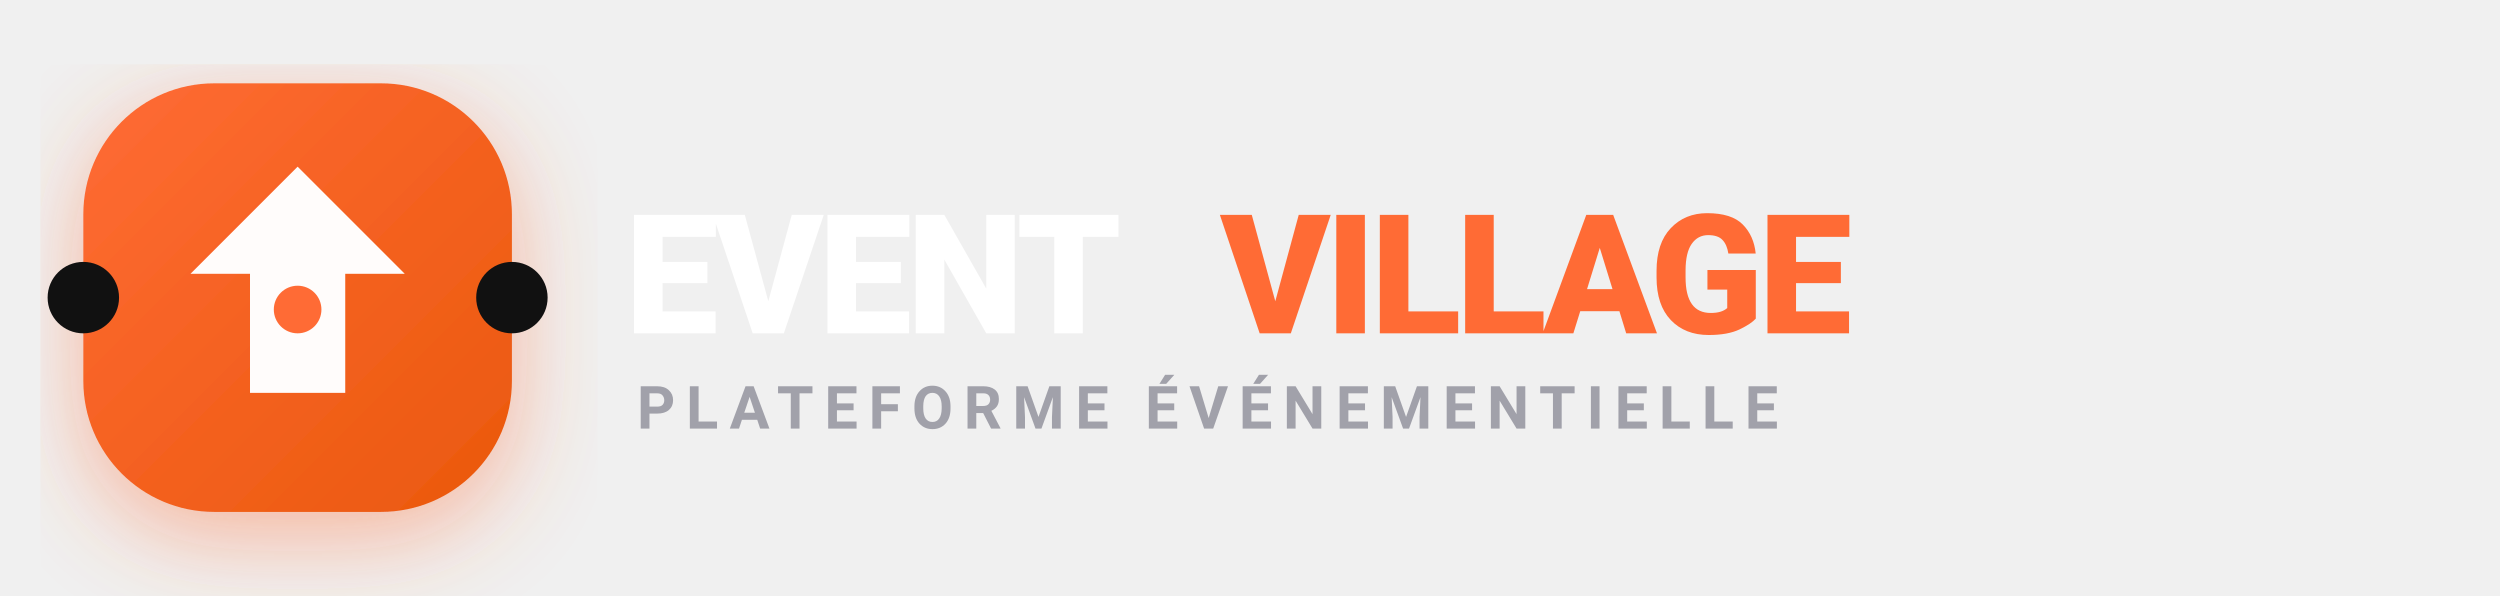
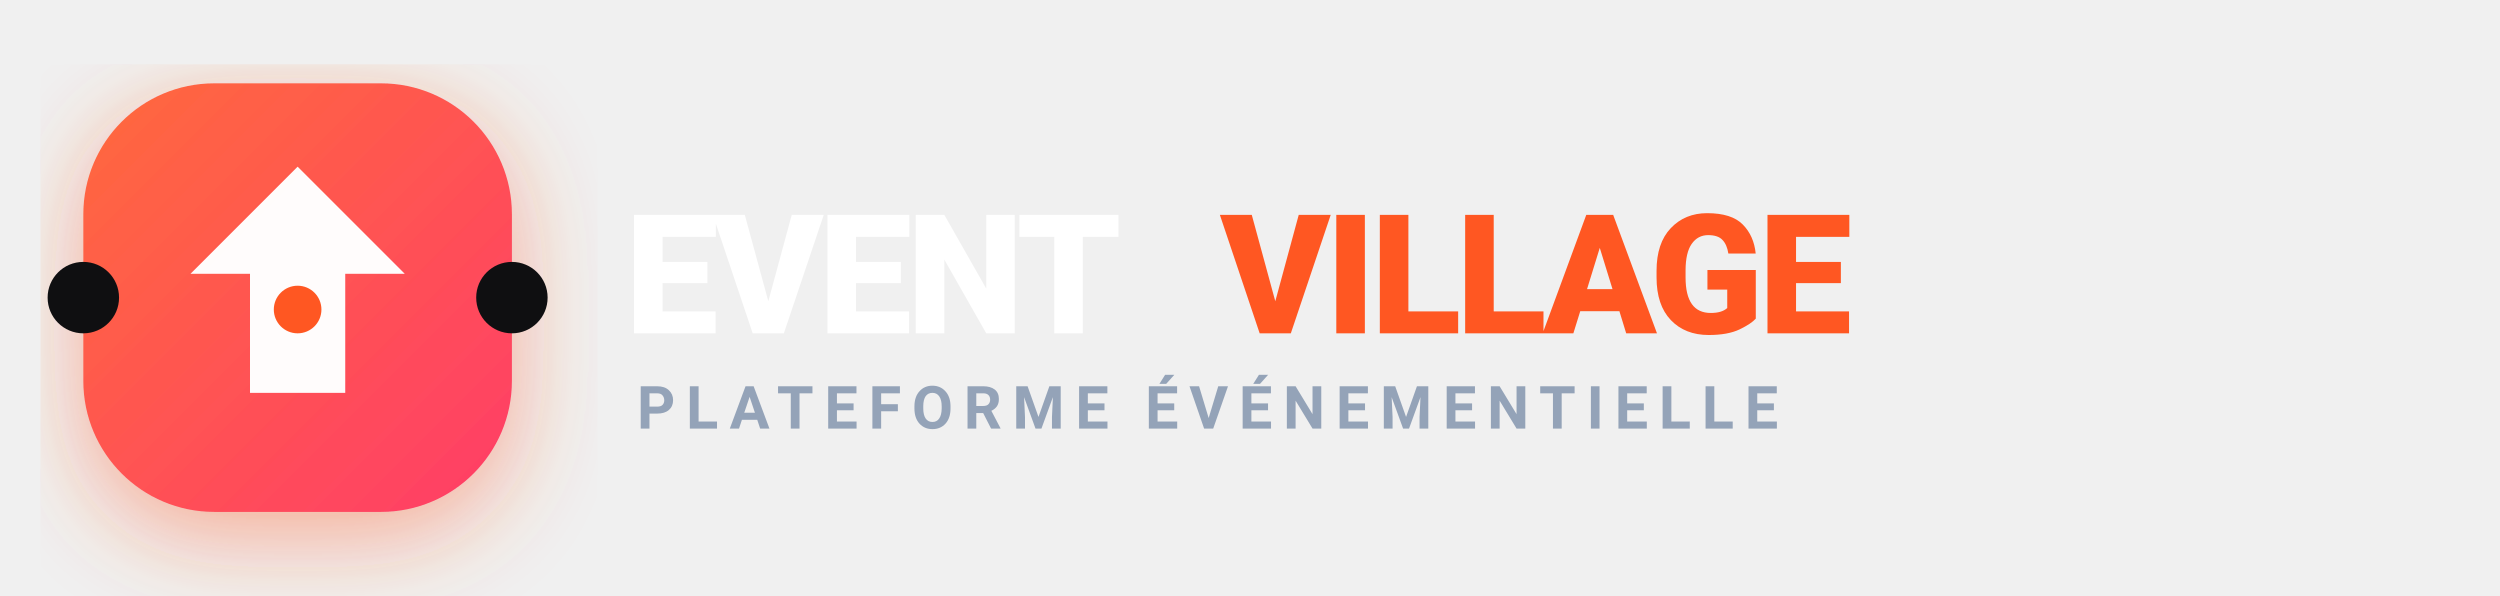
<svg xmlns="http://www.w3.org/2000/svg" viewBox="0 0 420 100" fill="none">
  <g transform="translate(10, 10)">
    <defs>
      <linearGradient id="ev-grad-primary-dark" x1="0%" y1="0%" x2="100%" y2="100%">
-         <stop offset="0%" stop-color="#FF6B35" />
-         <stop offset="100%" stop-color="#EA580C" />
+         <stop offset="0%" stop-color="#FF6A3D" />
+         <stop offset="100%" stop-color="#FF3D68" />
      </linearGradient>
      <filter id="shadow-dark" x="-10%" y="-10%" width="130%" height="130%">
-         <feDropShadow dx="0" dy="4" stdDeviation="8" flood-color="#FF6B35" flood-opacity="0.45" />
+         <feDropShadow dx="0" dy="4" stdDeviation="8" flood-color="#FF5722" flood-opacity="0.45" />
      </filter>
    </defs>
    <rect x="4" y="4" width="72" height="72" rx="22" fill="url(#ev-grad-primary-dark)" filter="url(#shadow-dark)" />
    <path d="M40 18 L58 36 H48 V56 H32 V36 H22 Z" fill="#FFFFFF" fill-opacity="0.98" />
-     <circle cx="4" cy="40" r="6" fill="#111111" />
-     <circle cx="76" cy="40" r="6" fill="#111111" />
-     <circle cx="40" cy="42" r="4" fill="#FF6B35" />
+     <circle cx="4" cy="40" r="6" fill="#0F0F11" />
+     <circle cx="76" cy="40" r="6" fill="#0F0F11" />
+     <circle cx="40" cy="42" r="4" fill="#FF5722" />
  </g>
  <g transform="translate(105, 26)">
    <text x="0" y="30" font-family="system-ui, -apple-system, BlinkMacSystemFont, 'Segoe UI', Roboto, sans-serif" font-size="28" font-weight="900" letter-spacing="-0.03em" fill="#FFFFFF">
      EVENT
    </text>
-     <text x="100" y="30" font-family="system-ui, -apple-system, BlinkMacSystemFont, 'Segoe UI', Roboto, sans-serif" font-size="28" font-weight="900" letter-spacing="-0.03em" fill="#FF6B35">
+     <text x="100" y="30" font-family="system-ui, -apple-system, BlinkMacSystemFont, 'Segoe UI', Roboto, sans-serif" font-size="28" font-weight="900" letter-spacing="-0.03em" fill="#FF5722">
      VILLAGE
    </text>
-     <text x="2" y="46" font-family="system-ui, -apple-system, BlinkMacSystemFont, 'Segoe UI', Roboto, sans-serif" font-size="10" font-weight="700" letter-spacing="0.18em" fill="#A1A1AA">
+     <text x="2" y="46" font-family="system-ui, -apple-system, BlinkMacSystemFont, 'Segoe UI', Roboto, sans-serif" font-size="10" font-weight="700" letter-spacing="0.18em" fill="#94A3B8">
      PLATEFORME ÉVÉNEMENTIELLE
    </text>
  </g>
</svg>
